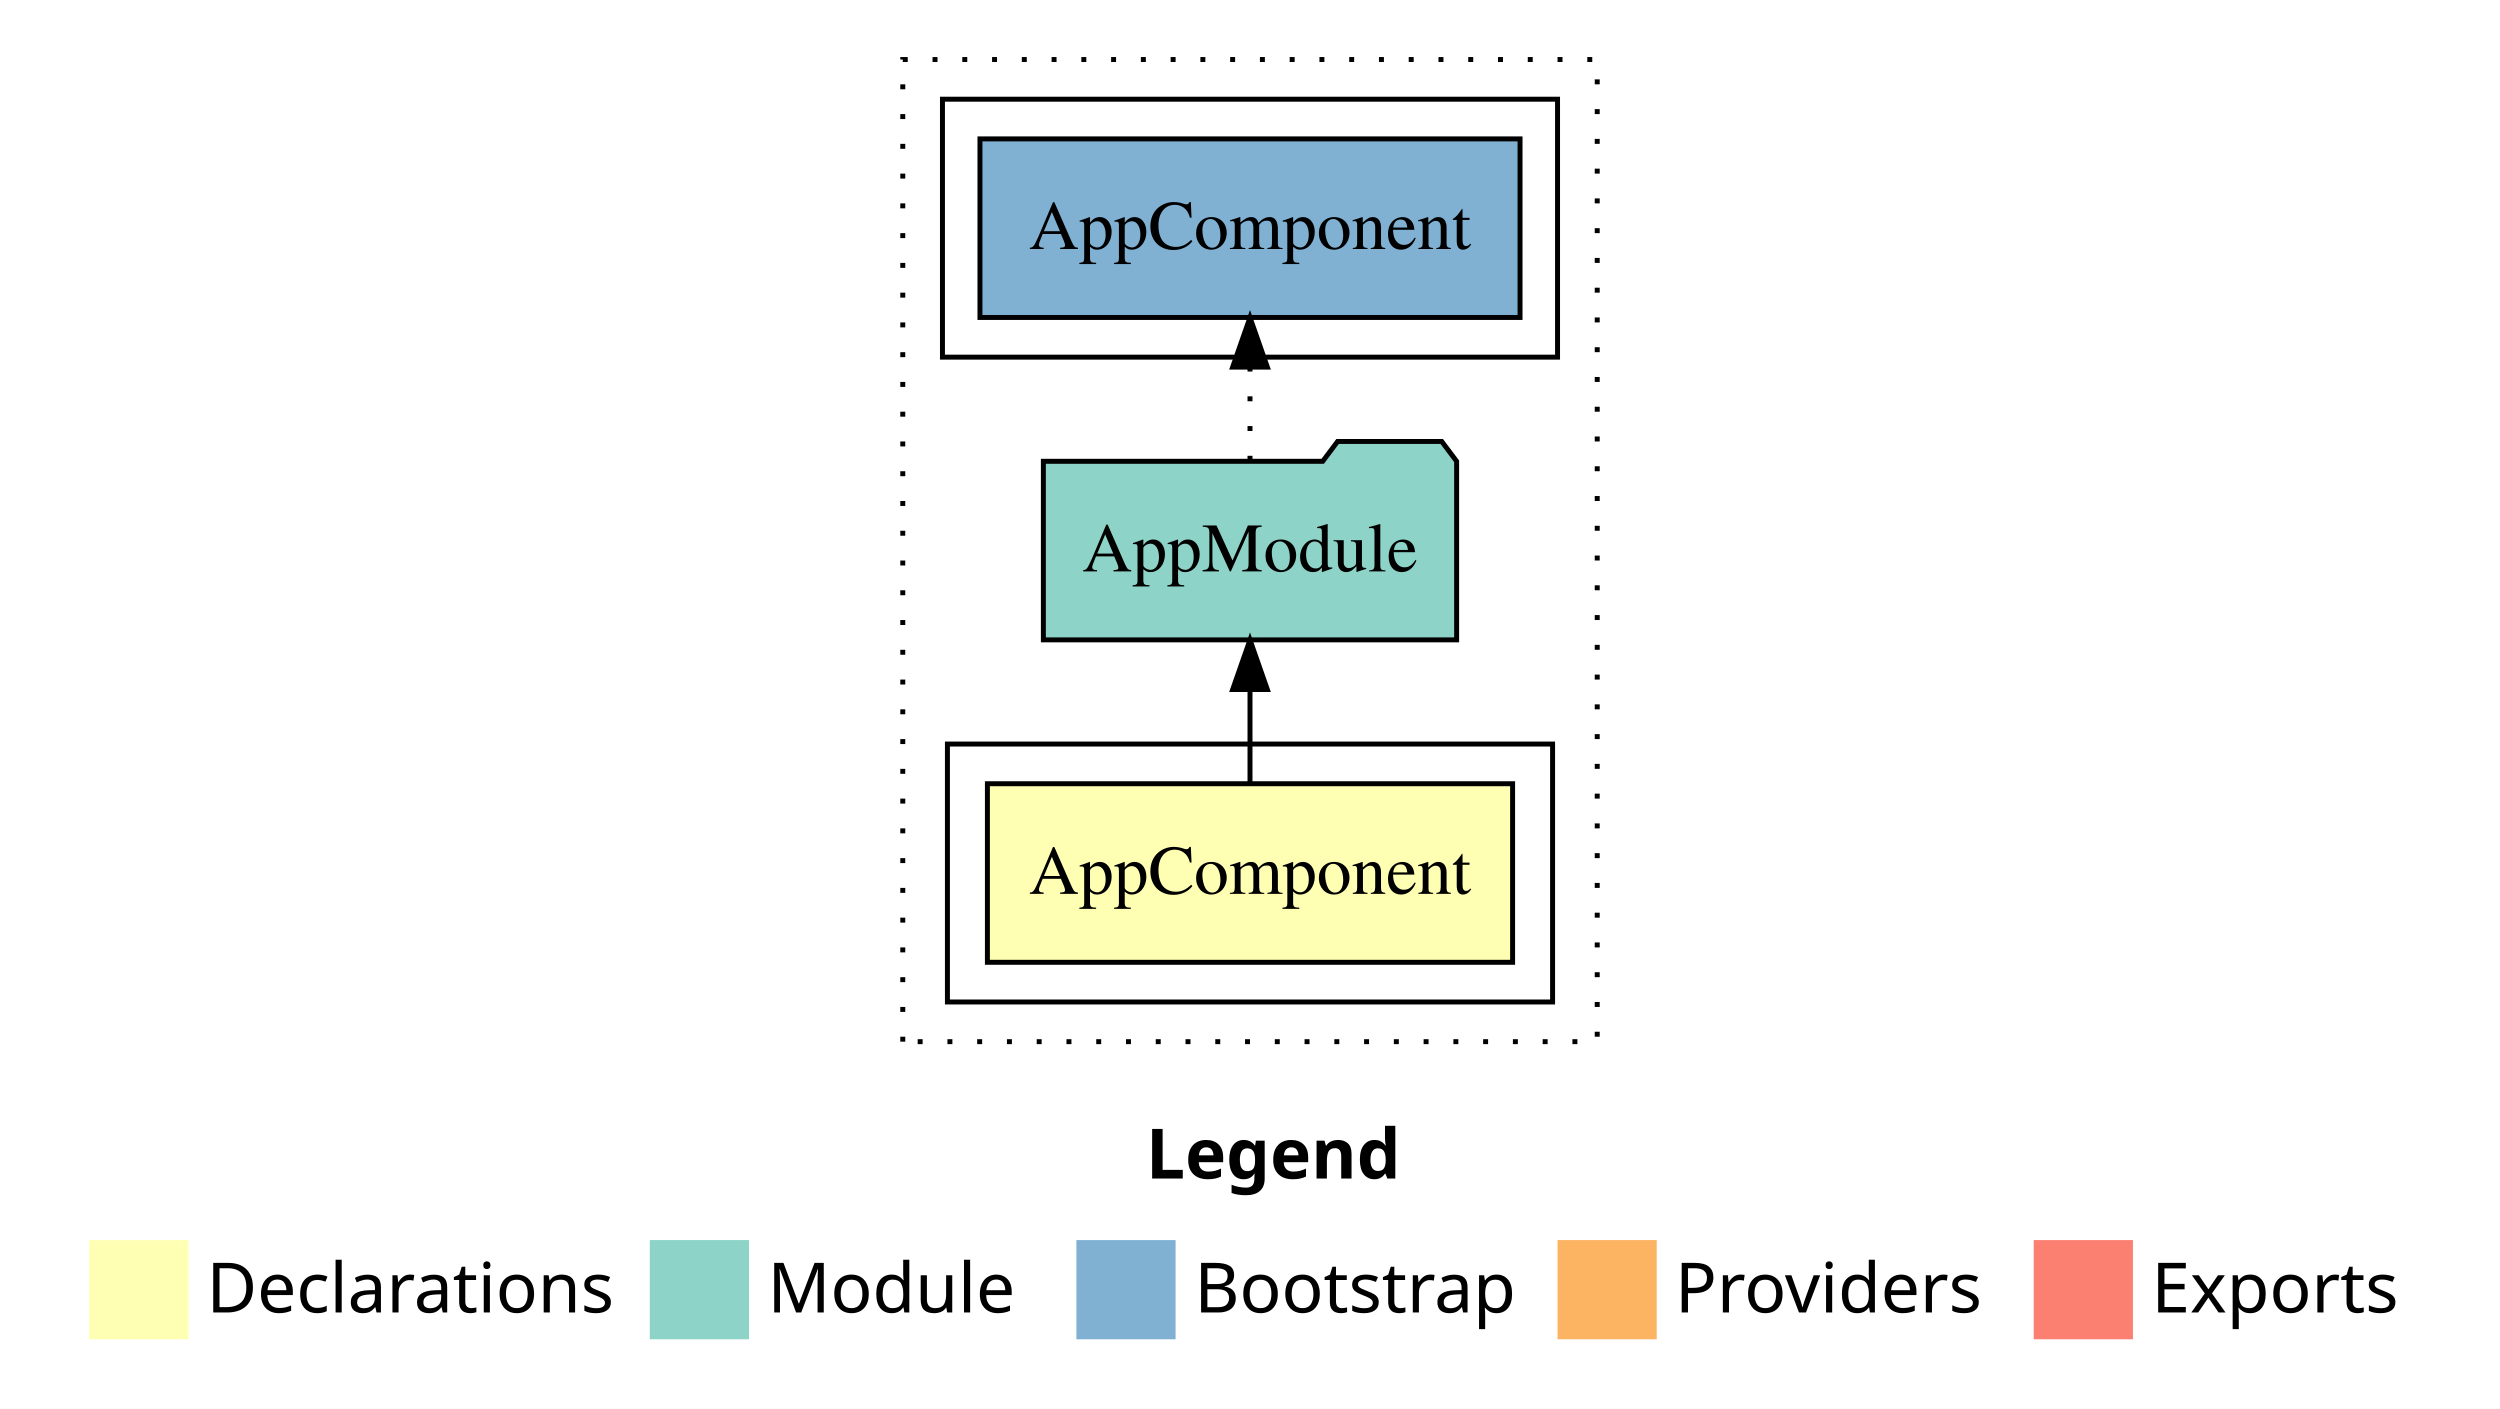
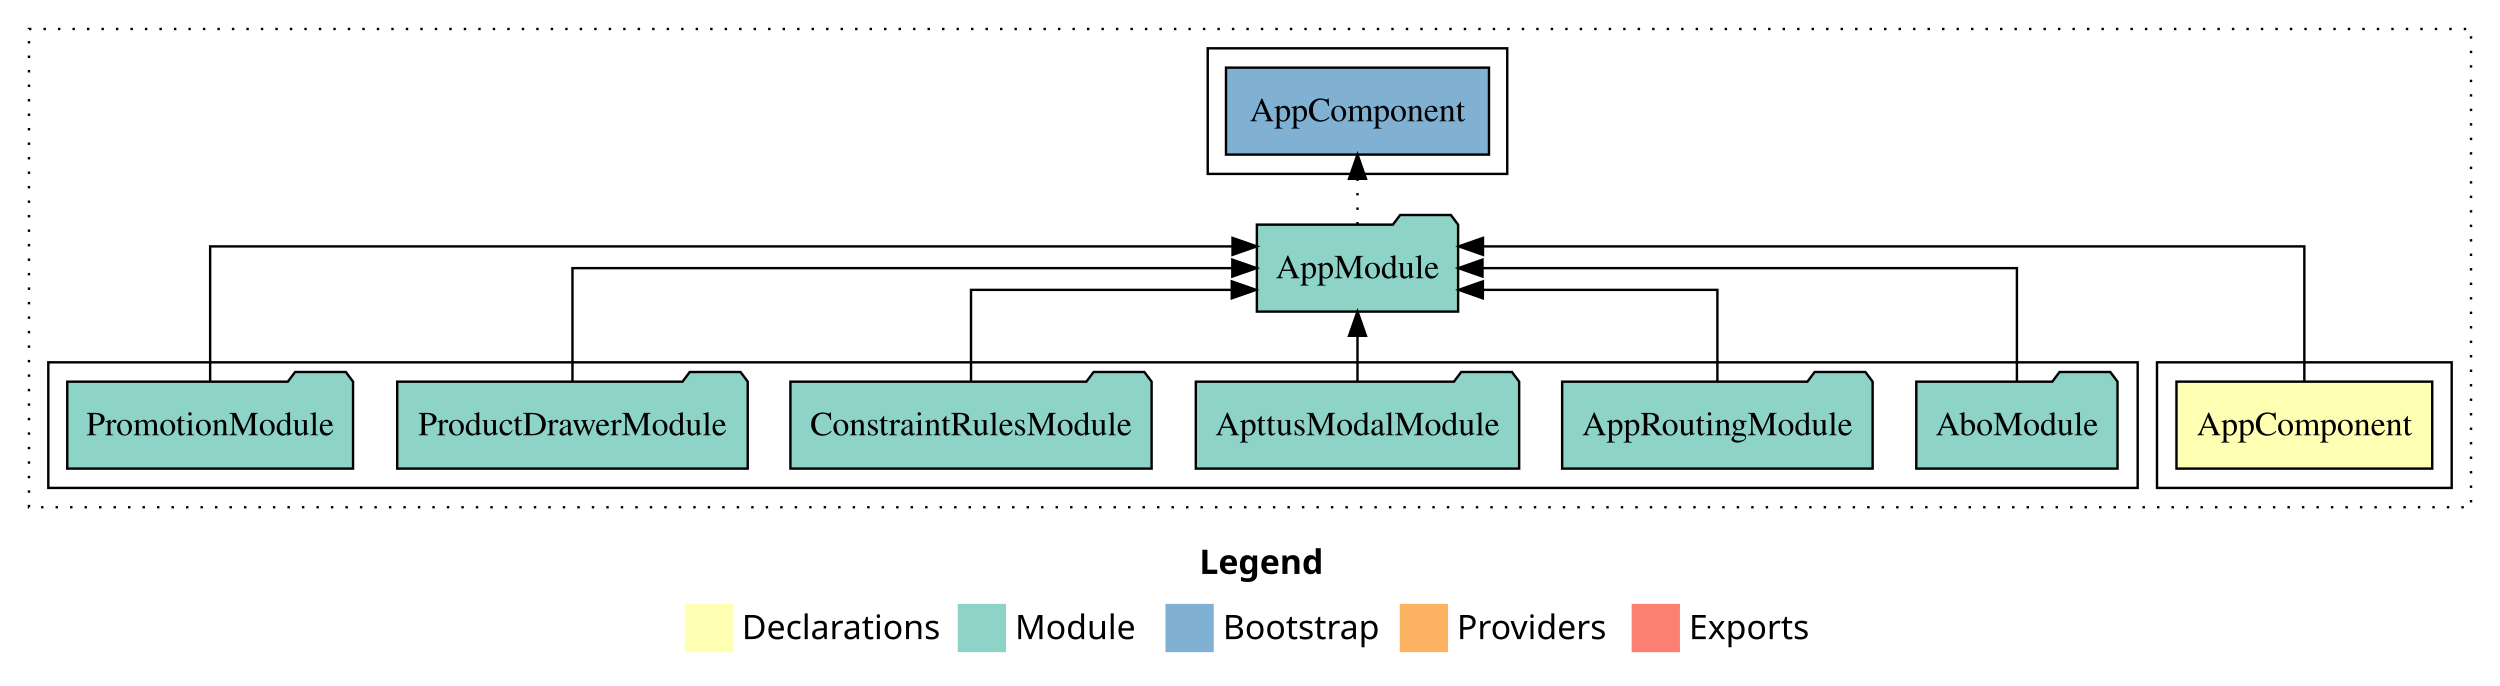
- <svg xmlns="http://www.w3.org/2000/svg" width="504pt" height="284pt" viewBox="0.00 0.00 504.00 284.00">
+ <svg xmlns="http://www.w3.org/2000/svg" width="1035pt" height="284pt" viewBox="0.00 0.00 1035.00 284.00">
  <g id="graph0" class="graph" transform="scale(1 1) rotate(0) translate(4 280)">
-     <polygon fill="#ffffff" stroke="transparent" points="-4,4 -4,-280 500,-280 500,4 -4,4" />
-     <text text-anchor="start" x="227.009" y="-42.4" font-family="sans-serif" font-weight="bold" font-size="14.00" fill="#000000">Legend</text>
-     <polygon fill="#ffffb3" stroke="transparent" points="14,-10 14,-30 34,-30 34,-10 14,-10" />
-     <text text-anchor="start" x="37.629" y="-15.4" font-family="sans-serif" font-size="14.00" fill="#000000">  Declarations</text>
-     <polygon fill="#8dd3c7" stroke="transparent" points="127,-10 127,-30 147,-30 147,-10 127,-10" />
-     <text text-anchor="start" x="150.725" y="-15.4" font-family="sans-serif" font-size="14.00" fill="#000000">  Module</text>
-     <polygon fill="#80b1d3" stroke="transparent" points="213,-10 213,-30 233,-30 233,-10 213,-10" />
-     <text text-anchor="start" x="236.781" y="-15.4" font-family="sans-serif" font-size="14.00" fill="#000000">  Bootstrap</text>
-     <polygon fill="#fdb462" stroke="transparent" points="310,-10 310,-30 330,-30 330,-10 310,-10" />
-     <text text-anchor="start" x="333.673" y="-15.4" font-family="sans-serif" font-size="14.00" fill="#000000">  Providers</text>
-     <polygon fill="#fb8072" stroke="transparent" points="406,-10 406,-30 426,-30 426,-10 406,-10" />
-     <text text-anchor="start" x="429.726" y="-15.4" font-family="sans-serif" font-size="14.00" fill="#000000">  Exports</text>
+     <polygon fill="#ffffff" stroke="transparent" points="-4,4 -4,-280 1031,-280 1031,4 -4,4" />
+     <text text-anchor="start" x="492.509" y="-42.4" font-family="sans-serif" font-weight="bold" font-size="14.00" fill="#000000">Legend</text>
+     <polygon fill="#ffffb3" stroke="transparent" points="279.5,-10 279.5,-30 299.5,-30 299.5,-10 279.5,-10" />
+     <text text-anchor="start" x="303.129" y="-15.4" font-family="sans-serif" font-size="14.00" fill="#000000">  Declarations</text>
+     <polygon fill="#8dd3c7" stroke="transparent" points="392.5,-10 392.5,-30 412.5,-30 412.5,-10 392.5,-10" />
+     <text text-anchor="start" x="416.225" y="-15.4" font-family="sans-serif" font-size="14.00" fill="#000000">  Module</text>
+     <polygon fill="#80b1d3" stroke="transparent" points="478.5,-10 478.5,-30 498.5,-30 498.5,-10 478.5,-10" />
+     <text text-anchor="start" x="502.281" y="-15.4" font-family="sans-serif" font-size="14.00" fill="#000000">  Bootstrap</text>
+     <polygon fill="#fdb462" stroke="transparent" points="575.5,-10 575.5,-30 595.5,-30 595.5,-10 575.5,-10" />
+     <text text-anchor="start" x="599.173" y="-15.4" font-family="sans-serif" font-size="14.00" fill="#000000">  Providers</text>
+     <polygon fill="#fb8072" stroke="transparent" points="671.5,-10 671.5,-30 691.5,-30 691.5,-10 671.5,-10" />
+     <text text-anchor="start" x="695.226" y="-15.4" font-family="sans-serif" font-size="14.00" fill="#000000">  Exports</text>
    <g id="clust1" class="cluster">
-       <polygon fill="none" stroke="#000000" stroke-dasharray="1,5" points="178,-70 178,-268 318,-268 318,-70 178,-70" />
+       <polygon fill="none" stroke="#000000" stroke-dasharray="1,5" points="8,-70 8,-268 1019,-268 1019,-70 8,-70" />
    </g>
    <g id="clust2" class="cluster">
-       <polygon fill="none" stroke="#000000" points="187,-78 187,-130 309,-130 309,-78 187,-78" />
+       <polygon fill="none" stroke="#000000" points="889,-78 889,-130 1011,-130 1011,-78 889,-78" />
+     </g>
+     <g id="clust4" class="cluster">
+       <polygon fill="none" stroke="#000000" points="16,-78 16,-130 881,-130 881,-78 16,-78" />
    </g>
    <g id="clust6" class="cluster">
-       <polygon fill="none" stroke="#000000" points="186,-208 186,-260 310,-260 310,-208 186,-208" />
+       <polygon fill="none" stroke="#000000" points="496,-208 496,-260 620,-260 620,-208 496,-208" />
    </g>
    <g id="node1" class="node">
-       <polygon fill="#ffffb3" stroke="#000000" points="300.94,-122 195.06,-122 195.06,-86 300.94,-86 300.94,-122" />
-       <text text-anchor="middle" x="248" y="-99.8" font-family="Times,serif" font-size="14.00" fill="#000000">AppComponent</text>
+       <polygon fill="#ffffb3" stroke="#000000" points="1002.94,-122 897.06,-122 897.06,-86 1002.94,-86 1002.94,-122" />
+       <text text-anchor="middle" x="950" y="-99.8" font-family="Times,serif" font-size="14.00" fill="#000000">AppComponent</text>
    </g>
    <g id="node2" class="node">
-       <polygon fill="#8dd3c7" stroke="#000000" points="289.657,-187 286.657,-191 265.657,-191 262.657,-187 206.343,-187 206.343,-151 289.657,-151 289.657,-187" />
-       <text text-anchor="middle" x="248" y="-164.8" font-family="Times,serif" font-size="14.00" fill="#000000">AppModule</text>
+       <polygon fill="#8dd3c7" stroke="#000000" points="599.657,-187 596.657,-191 575.657,-191 572.657,-187 516.343,-187 516.343,-151 599.657,-151 599.657,-187" />
+       <text text-anchor="middle" x="558" y="-164.8" font-family="Times,serif" font-size="14.00" fill="#000000">AppModule</text>
    </g>
    <g id="edge1" class="edge">
-       <path fill="none" stroke="#000000" d="M248,-122.106C248,-122.106 248,-140.991 248,-140.991" />
-       <polygon fill="#000000" stroke="#000000" points="244.5,-140.991 248,-150.991 251.5,-140.991 244.5,-140.991" />
+       <path fill="none" stroke="#000000" d="M950,-122.292C950,-144.206 950,-178 950,-178 950,-178 609.951,-178 609.951,-178" />
+       <polygon fill="#000000" stroke="#000000" points="609.951,-174.5 599.951,-178 609.951,-181.5 609.951,-174.5" />
+     </g>
+     <g id="node9" class="node">
+       <polygon fill="#80b1d3" stroke="#000000" points="612.439,-252 503.561,-252 503.561,-216 612.439,-216 612.439,-252" />
+       <text text-anchor="middle" x="558" y="-229.8" font-family="Times,serif" font-size="14.00" fill="#000000">AppComponent </text>
+     </g>
+     <g id="edge8" class="edge">
+       <path fill="none" stroke="#000000" stroke-dasharray="1,5" d="M558,-187.106C558,-187.106 558,-205.991 558,-205.991" />
+       <polygon fill="#000000" stroke="#000000" points="554.5,-205.991 558,-215.991 561.5,-205.991 554.5,-205.991" />
    </g>
    <g id="node3" class="node">
-       <polygon fill="#80b1d3" stroke="#000000" points="302.439,-252 193.561,-252 193.561,-216 302.439,-216 302.439,-252" />
-       <text text-anchor="middle" x="248" y="-229.8" font-family="Times,serif" font-size="14.00" fill="#000000">AppComponent </text>
+       <polygon fill="#8dd3c7" stroke="#000000" points="872.657,-122 869.657,-126 848.657,-126 845.657,-122 789.343,-122 789.343,-86 872.657,-86 872.657,-122" />
+       <text text-anchor="middle" x="831" y="-99.8" font-family="Times,serif" font-size="14.00" fill="#000000">AboModule</text>
    </g>
    <g id="edge2" class="edge">
-       <path fill="none" stroke="#000000" stroke-dasharray="1,5" d="M248,-187.106C248,-187.106 248,-205.991 248,-205.991" />
-       <polygon fill="#000000" stroke="#000000" points="244.5,-205.991 248,-215.991 251.5,-205.991 244.5,-205.991" />
+       <path fill="none" stroke="#000000" d="M831,-122.106C831,-141.339 831,-169 831,-169 831,-169 609.76,-169 609.76,-169" />
+       <polygon fill="#000000" stroke="#000000" points="609.76,-165.5 599.76,-169 609.76,-172.5 609.76,-165.5" />
+     </g>
+     <g id="node4" class="node">
+       <polygon fill="#8dd3c7" stroke="#000000" points="771.274,-122 768.274,-126 747.274,-126 744.274,-122 642.726,-122 642.726,-86 771.274,-86 771.274,-122" />
+       <text text-anchor="middle" x="707" y="-99.8" font-family="Times,serif" font-size="14.00" fill="#000000">AppRoutingModule</text>
+     </g>
+     <g id="edge3" class="edge">
+       <path fill="none" stroke="#000000" d="M707,-122.027C707,-138.398 707,-160 707,-160 707,-160 609.901,-160 609.901,-160" />
+       <polygon fill="#000000" stroke="#000000" points="609.901,-156.5 599.901,-160 609.901,-163.5 609.901,-156.5" />
+     </g>
+     <g id="node5" class="node">
+       <polygon fill="#8dd3c7" stroke="#000000" points="624.933,-122 621.933,-126 600.933,-126 597.933,-122 491.067,-122 491.067,-86 624.933,-86 624.933,-122" />
+       <text text-anchor="middle" x="558" y="-99.8" font-family="Times,serif" font-size="14.00" fill="#000000">ApttusModalModule</text>
+     </g>
+     <g id="edge4" class="edge">
+       <path fill="none" stroke="#000000" d="M558,-122.106C558,-122.106 558,-140.991 558,-140.991" />
+       <polygon fill="#000000" stroke="#000000" points="554.5,-140.991 558,-150.991 561.5,-140.991 554.5,-140.991" />
+     </g>
+     <g id="node6" class="node">
+       <polygon fill="#8dd3c7" stroke="#000000" points="472.765,-122 469.765,-126 448.765,-126 445.765,-122 323.235,-122 323.235,-86 472.765,-86 472.765,-122" />
+       <text text-anchor="middle" x="398" y="-99.8" font-family="Times,serif" font-size="14.00" fill="#000000">ConstraintRulesModule</text>
+     </g>
+     <g id="edge5" class="edge">
+       <path fill="none" stroke="#000000" d="M398,-122.027C398,-138.398 398,-160 398,-160 398,-160 505.962,-160 505.962,-160" />
+       <polygon fill="#000000" stroke="#000000" points="505.962,-163.5 515.962,-160 505.962,-156.5 505.962,-163.5" />
+     </g>
+     <g id="node7" class="node">
+       <polygon fill="#8dd3c7" stroke="#000000" points="305.562,-122 302.562,-126 281.562,-126 278.562,-122 160.438,-122 160.438,-86 305.562,-86 305.562,-122" />
+       <text text-anchor="middle" x="233" y="-99.8" font-family="Times,serif" font-size="14.00" fill="#000000">ProductDrawerModule</text>
+     </g>
+     <g id="edge6" class="edge">
+       <path fill="none" stroke="#000000" d="M233,-122.106C233,-141.339 233,-169 233,-169 233,-169 506.177,-169 506.177,-169" />
+       <polygon fill="#000000" stroke="#000000" points="506.177,-172.5 516.177,-169 506.177,-165.5 506.177,-172.5" />
+     </g>
+     <g id="node8" class="node">
+       <polygon fill="#8dd3c7" stroke="#000000" points="142.165,-122 139.165,-126 118.165,-126 115.165,-122 23.835,-122 23.835,-86 142.165,-86 142.165,-122" />
+       <text text-anchor="middle" x="83" y="-99.8" font-family="Times,serif" font-size="14.00" fill="#000000">PromotionModule</text>
+     </g>
+     <g id="edge7" class="edge">
+       <path fill="none" stroke="#000000" d="M83,-122.292C83,-144.206 83,-178 83,-178 83,-178 506.263,-178 506.263,-178" />
+       <polygon fill="#000000" stroke="#000000" points="506.263,-181.5 516.263,-178 506.263,-174.5 506.263,-181.5" />
    </g>
  </g>
</svg>
